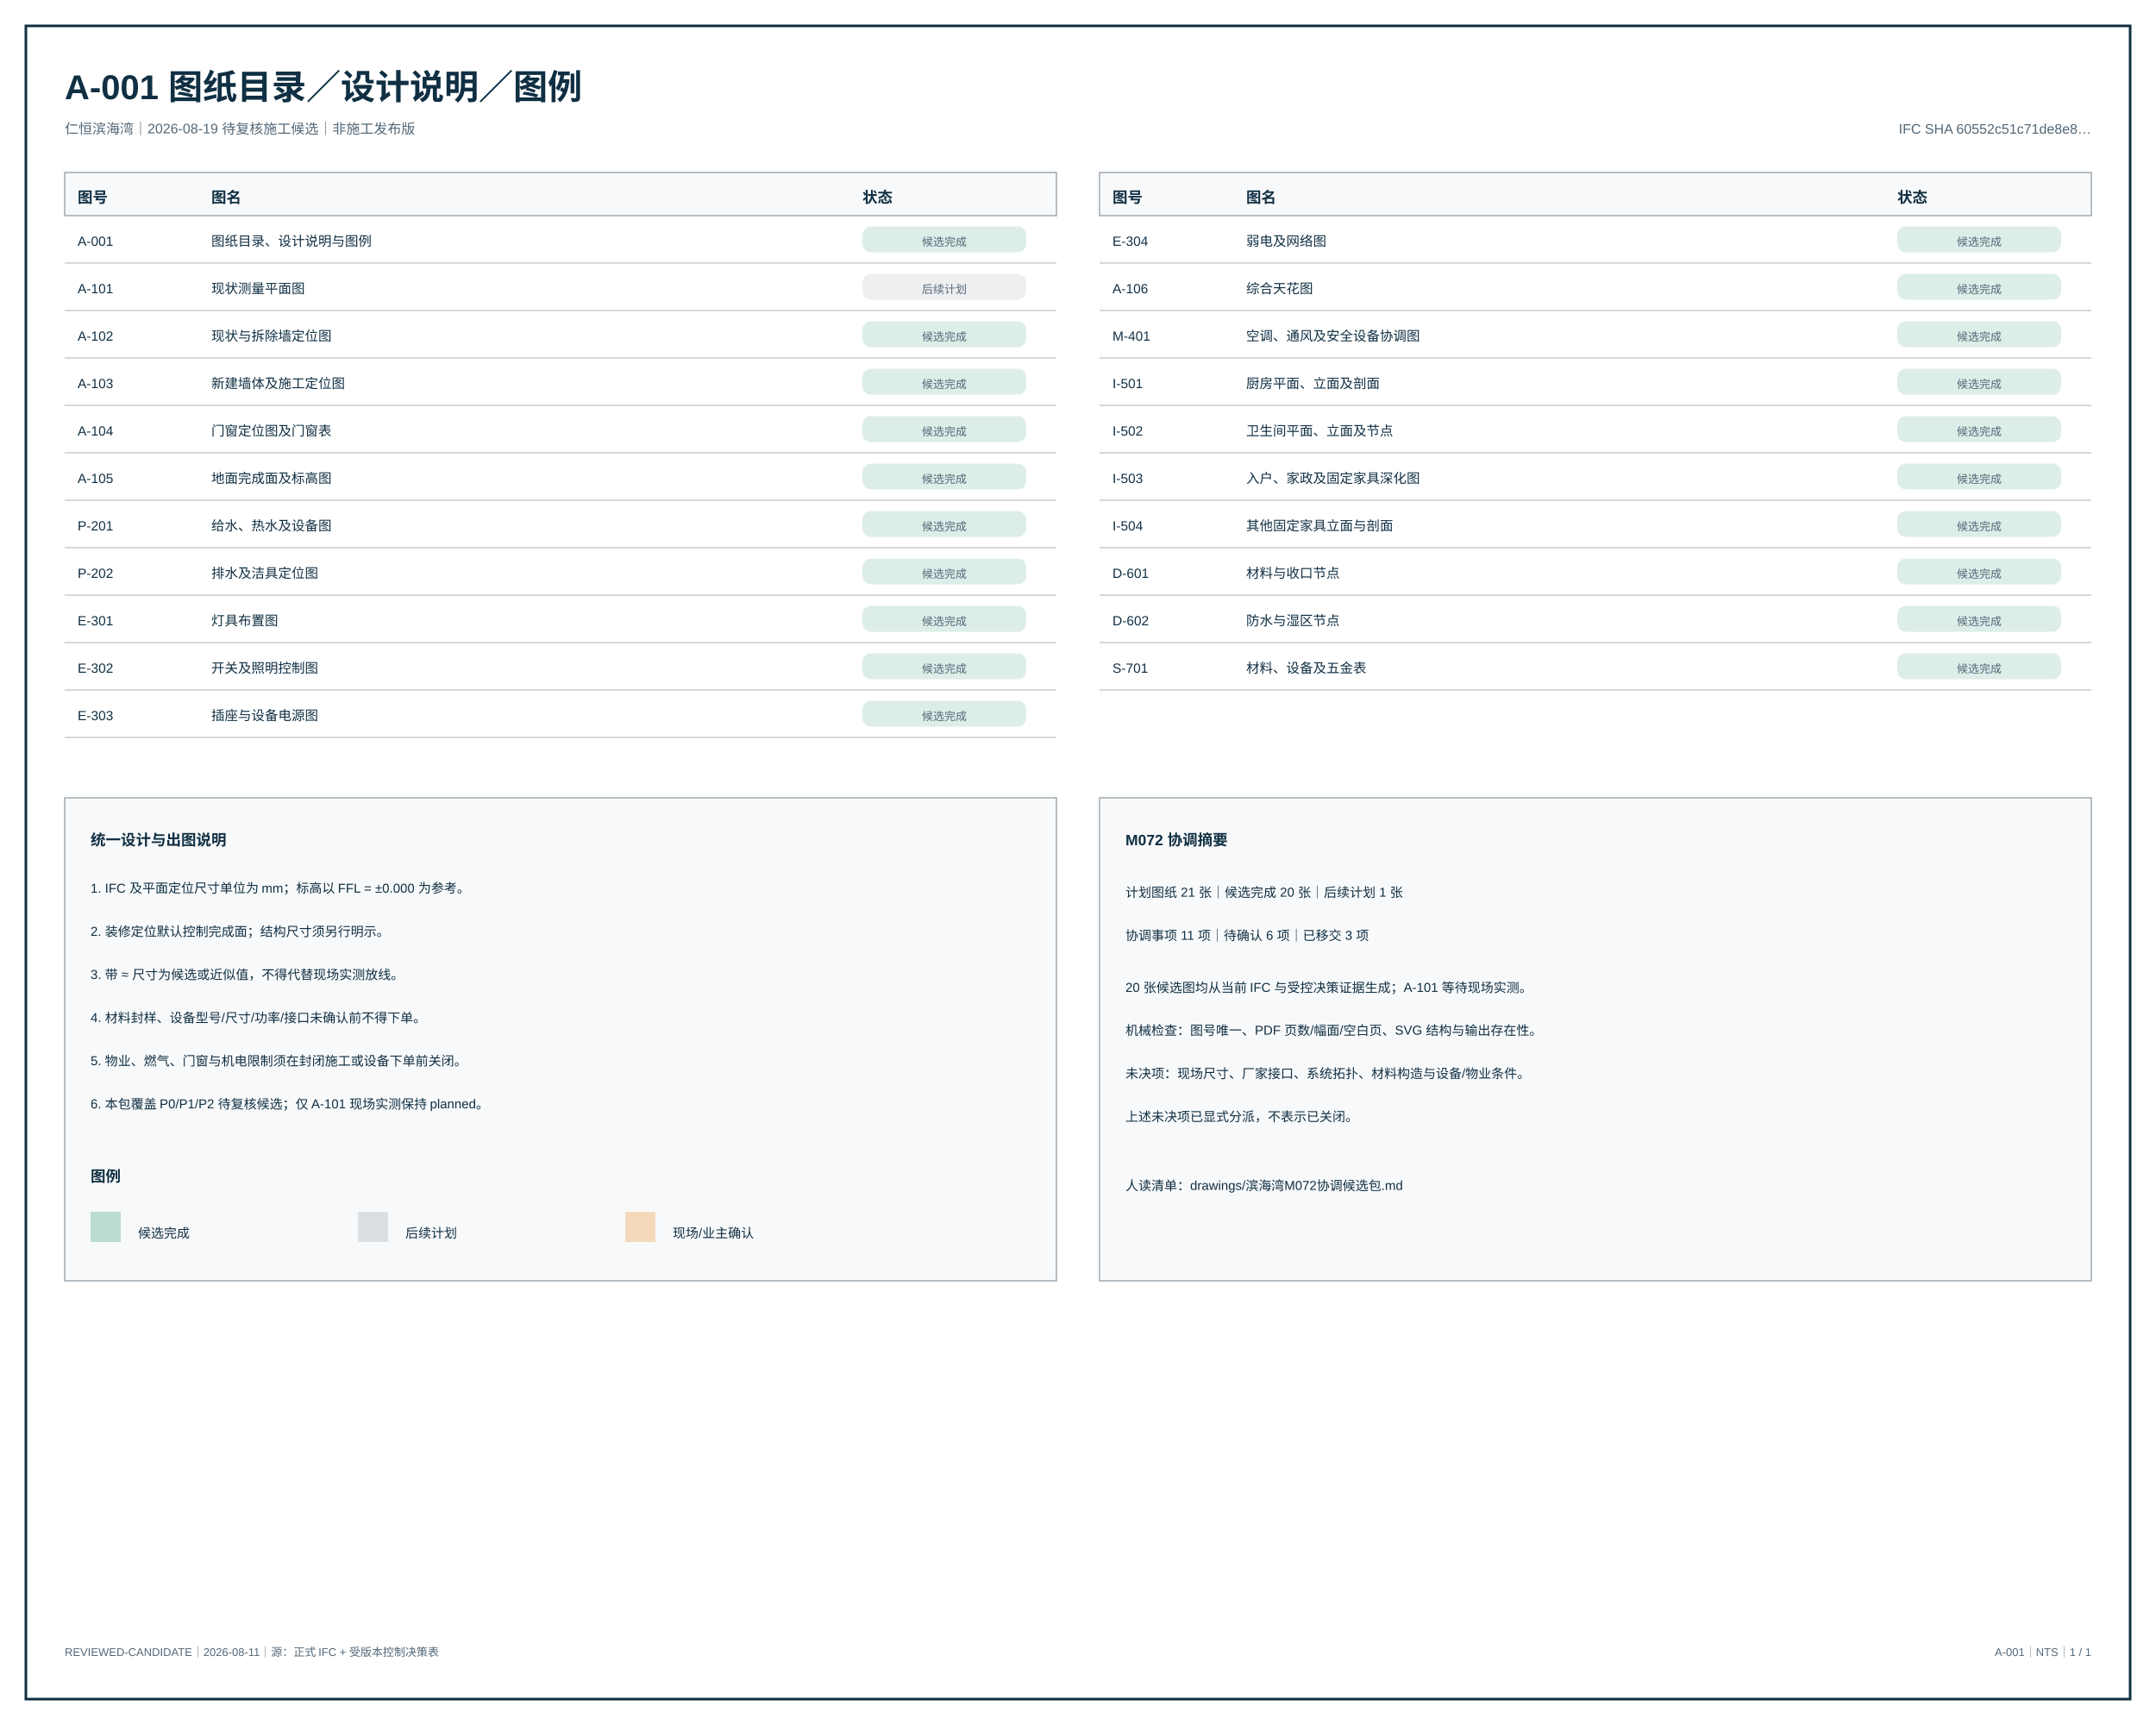
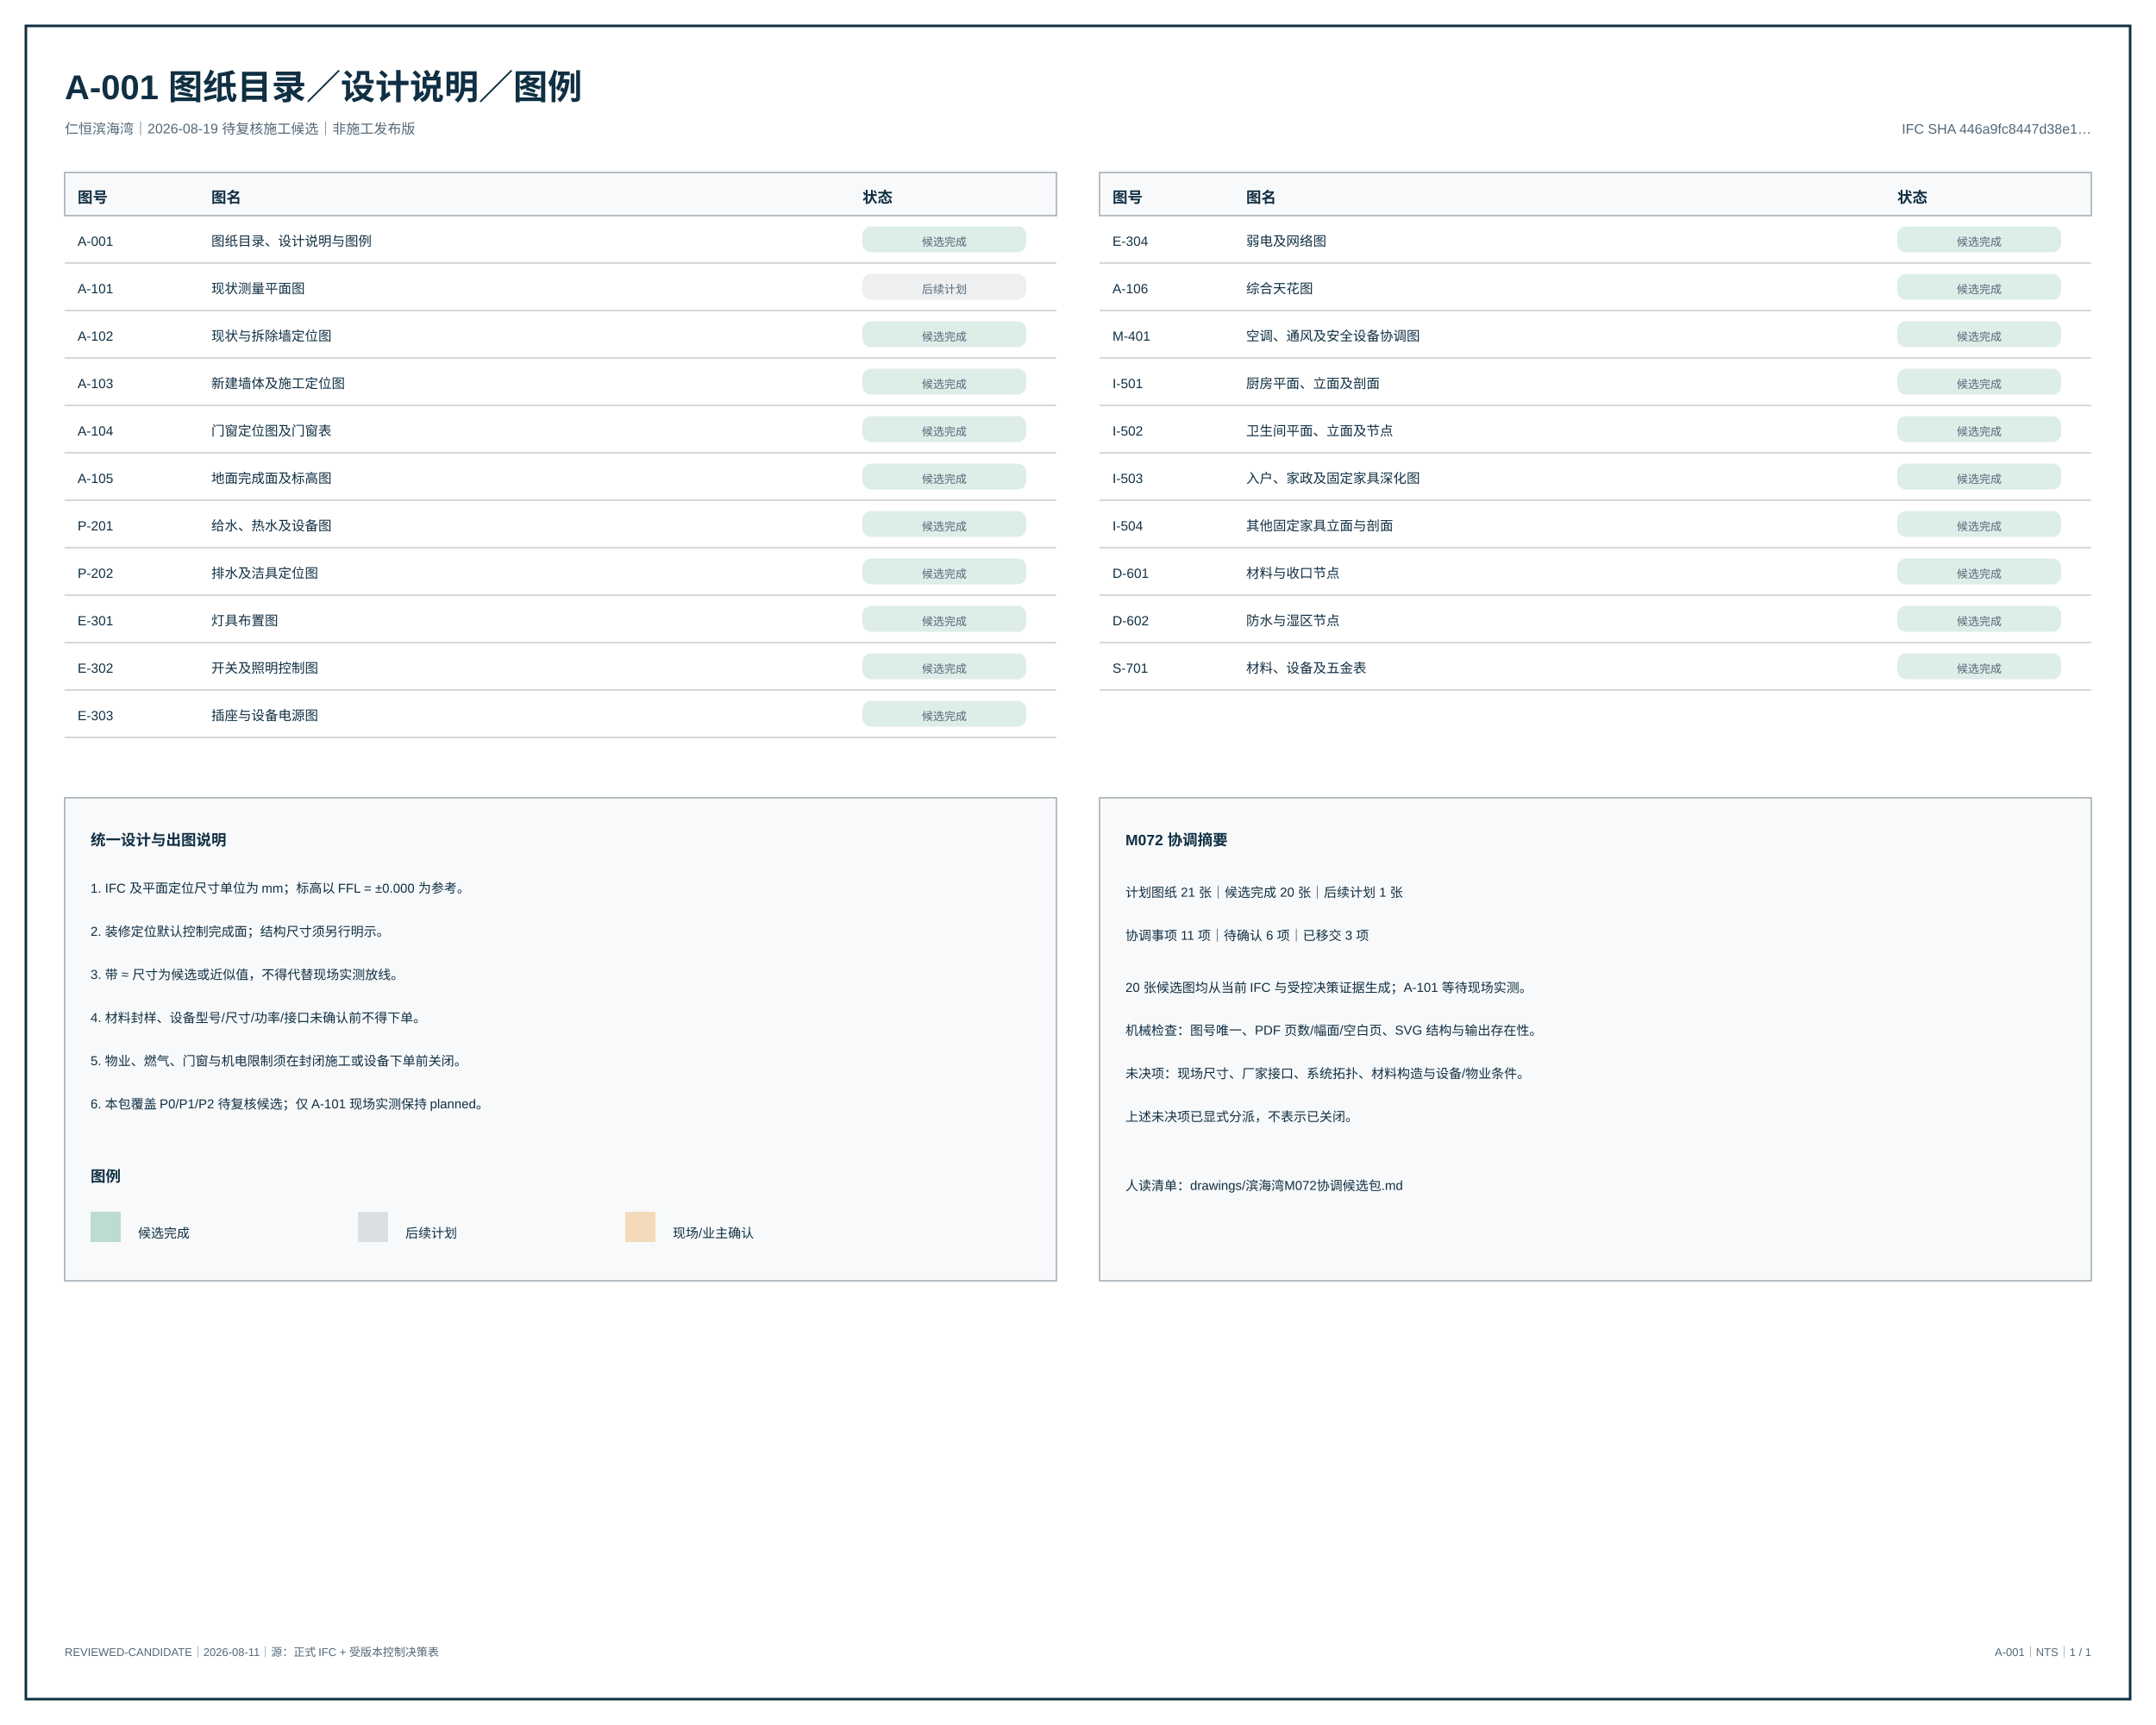
<svg xmlns="http://www.w3.org/2000/svg" width="500mm" height="400mm" viewBox="0 0 500 400" data-scale="NTS">
  <rect width="500" height="400" fill="#fff" />
  <rect x="6" y="6" width="488" height="388" fill="none" stroke="#102f43" stroke-width="0.6" />
  <style>@page{size:500mm 400mm;margin:0}html,body{margin:0;width:500mm;height:400mm;overflow:hidden}text{font-family:Arial,"Noto Sans CJK SC",sans-serif;fill:#102f43}.title{font-size:8px;font-weight:700}.sub{font-size:3.2px;fill:#526777}.head{font-size:3.5px;font-weight:700}.cell{font-size:3.1px}.note{font-size:3px}.small{font-size:2.6px;fill:#526777}.rule{stroke:#ced4da;stroke-width:.35}.box{fill:#f8f9fa;stroke:#adb5bd;stroke-width:.35}</style>
  <text class="title" x="15" y="23">A-001 图纸目录／设计说明／图例</text>
  <text class="sub" x="15" y="31">仁恒滨海湾｜2026-08-19 待复核施工候选｜非施工发布版</text>
-   <text class="sub" x="485" y="31" text-anchor="end">IFC SHA 60552c51c71de8e8…</text>
+   <text class="sub" x="485" y="31" text-anchor="end">IFC SHA 446a9fc8447d38e1…</text>
  <rect class="box" x="15" y="40" width="230" height="10" />
  <text class="head" x="18" y="47">图号</text>
  <text class="head" x="49" y="47">图名</text>
  <text class="head" x="200" y="47">状态</text>
  <line class="rule" x1="15" y1="61" x2="245" y2="61" />
  <text class="cell" x="18" y="57">A-001</text>
  <text class="cell" x="49" y="57">图纸目录、设计说明与图例</text>
  <rect x="200" y="52.5" width="38" height="6" rx="2" fill="#087f5b" opacity=".14" />
  <text class="small" x="219" y="57" text-anchor="middle" fill="#087f5b">候选完成</text>
  <line class="rule" x1="15" y1="72" x2="245" y2="72" />
  <text class="cell" x="18" y="68">A-101</text>
  <text class="cell" x="49" y="68">现状测量平面图</text>
  <rect x="200" y="63.5" width="38" height="6" rx="2" fill="#868e96" opacity=".14" />
  <text class="small" x="219" y="68" text-anchor="middle" fill="#868e96">后续计划</text>
  <line class="rule" x1="15" y1="83" x2="245" y2="83" />
  <text class="cell" x="18" y="79">A-102</text>
  <text class="cell" x="49" y="79">现状与拆除墙定位图</text>
  <rect x="200" y="74.5" width="38" height="6" rx="2" fill="#087f5b" opacity=".14" />
  <text class="small" x="219" y="79" text-anchor="middle" fill="#087f5b">候选完成</text>
  <line class="rule" x1="15" y1="94" x2="245" y2="94" />
  <text class="cell" x="18" y="90">A-103</text>
  <text class="cell" x="49" y="90">新建墙体及施工定位图</text>
  <rect x="200" y="85.5" width="38" height="6" rx="2" fill="#087f5b" opacity=".14" />
  <text class="small" x="219" y="90" text-anchor="middle" fill="#087f5b">候选完成</text>
  <line class="rule" x1="15" y1="105" x2="245" y2="105" />
  <text class="cell" x="18" y="101">A-104</text>
  <text class="cell" x="49" y="101">门窗定位图及门窗表</text>
  <rect x="200" y="96.5" width="38" height="6" rx="2" fill="#087f5b" opacity=".14" />
  <text class="small" x="219" y="101" text-anchor="middle" fill="#087f5b">候选完成</text>
  <line class="rule" x1="15" y1="116" x2="245" y2="116" />
  <text class="cell" x="18" y="112">A-105</text>
  <text class="cell" x="49" y="112">地面完成面及标高图</text>
  <rect x="200" y="107.5" width="38" height="6" rx="2" fill="#087f5b" opacity=".14" />
  <text class="small" x="219" y="112" text-anchor="middle" fill="#087f5b">候选完成</text>
  <line class="rule" x1="15" y1="127" x2="245" y2="127" />
  <text class="cell" x="18" y="123">P-201</text>
  <text class="cell" x="49" y="123">给水、热水及设备图</text>
  <rect x="200" y="118.5" width="38" height="6" rx="2" fill="#087f5b" opacity=".14" />
  <text class="small" x="219" y="123" text-anchor="middle" fill="#087f5b">候选完成</text>
  <line class="rule" x1="15" y1="138" x2="245" y2="138" />
  <text class="cell" x="18" y="134">P-202</text>
  <text class="cell" x="49" y="134">排水及洁具定位图</text>
  <rect x="200" y="129.5" width="38" height="6" rx="2" fill="#087f5b" opacity=".14" />
  <text class="small" x="219" y="134" text-anchor="middle" fill="#087f5b">候选完成</text>
  <line class="rule" x1="15" y1="149" x2="245" y2="149" />
  <text class="cell" x="18" y="145">E-301</text>
  <text class="cell" x="49" y="145">灯具布置图</text>
  <rect x="200" y="140.5" width="38" height="6" rx="2" fill="#087f5b" opacity=".14" />
  <text class="small" x="219" y="145" text-anchor="middle" fill="#087f5b">候选完成</text>
  <line class="rule" x1="15" y1="160" x2="245" y2="160" />
  <text class="cell" x="18" y="156">E-302</text>
  <text class="cell" x="49" y="156">开关及照明控制图</text>
  <rect x="200" y="151.5" width="38" height="6" rx="2" fill="#087f5b" opacity=".14" />
  <text class="small" x="219" y="156" text-anchor="middle" fill="#087f5b">候选完成</text>
  <line class="rule" x1="15" y1="171" x2="245" y2="171" />
  <text class="cell" x="18" y="167">E-303</text>
  <text class="cell" x="49" y="167">插座与设备电源图</text>
  <rect x="200" y="162.5" width="38" height="6" rx="2" fill="#087f5b" opacity=".14" />
  <text class="small" x="219" y="167" text-anchor="middle" fill="#087f5b">候选完成</text>
  <rect class="box" x="255" y="40" width="230" height="10" />
  <text class="head" x="258" y="47">图号</text>
  <text class="head" x="289" y="47">图名</text>
  <text class="head" x="440" y="47">状态</text>
  <line class="rule" x1="255" y1="61" x2="485" y2="61" />
  <text class="cell" x="258" y="57">E-304</text>
  <text class="cell" x="289" y="57">弱电及网络图</text>
  <rect x="440" y="52.5" width="38" height="6" rx="2" fill="#087f5b" opacity=".14" />
  <text class="small" x="459" y="57" text-anchor="middle" fill="#087f5b">候选完成</text>
  <line class="rule" x1="255" y1="72" x2="485" y2="72" />
  <text class="cell" x="258" y="68">A-106</text>
  <text class="cell" x="289" y="68">综合天花图</text>
  <rect x="440" y="63.5" width="38" height="6" rx="2" fill="#087f5b" opacity=".14" />
  <text class="small" x="459" y="68" text-anchor="middle" fill="#087f5b">候选完成</text>
  <line class="rule" x1="255" y1="83" x2="485" y2="83" />
  <text class="cell" x="258" y="79">M-401</text>
  <text class="cell" x="289" y="79">空调、通风及安全设备协调图</text>
  <rect x="440" y="74.5" width="38" height="6" rx="2" fill="#087f5b" opacity=".14" />
  <text class="small" x="459" y="79" text-anchor="middle" fill="#087f5b">候选完成</text>
  <line class="rule" x1="255" y1="94" x2="485" y2="94" />
  <text class="cell" x="258" y="90">I-501</text>
  <text class="cell" x="289" y="90">厨房平面、立面及剖面</text>
  <rect x="440" y="85.5" width="38" height="6" rx="2" fill="#087f5b" opacity=".14" />
  <text class="small" x="459" y="90" text-anchor="middle" fill="#087f5b">候选完成</text>
  <line class="rule" x1="255" y1="105" x2="485" y2="105" />
  <text class="cell" x="258" y="101">I-502</text>
  <text class="cell" x="289" y="101">卫生间平面、立面及节点</text>
  <rect x="440" y="96.5" width="38" height="6" rx="2" fill="#087f5b" opacity=".14" />
  <text class="small" x="459" y="101" text-anchor="middle" fill="#087f5b">候选完成</text>
  <line class="rule" x1="255" y1="116" x2="485" y2="116" />
  <text class="cell" x="258" y="112">I-503</text>
  <text class="cell" x="289" y="112">入户、家政及固定家具深化图</text>
  <rect x="440" y="107.5" width="38" height="6" rx="2" fill="#087f5b" opacity=".14" />
  <text class="small" x="459" y="112" text-anchor="middle" fill="#087f5b">候选完成</text>
  <line class="rule" x1="255" y1="127" x2="485" y2="127" />
  <text class="cell" x="258" y="123">I-504</text>
  <text class="cell" x="289" y="123">其他固定家具立面与剖面</text>
  <rect x="440" y="118.5" width="38" height="6" rx="2" fill="#087f5b" opacity=".14" />
  <text class="small" x="459" y="123" text-anchor="middle" fill="#087f5b">候选完成</text>
  <line class="rule" x1="255" y1="138" x2="485" y2="138" />
  <text class="cell" x="258" y="134">D-601</text>
  <text class="cell" x="289" y="134">材料与收口节点</text>
  <rect x="440" y="129.5" width="38" height="6" rx="2" fill="#087f5b" opacity=".14" />
  <text class="small" x="459" y="134" text-anchor="middle" fill="#087f5b">候选完成</text>
  <line class="rule" x1="255" y1="149" x2="485" y2="149" />
  <text class="cell" x="258" y="145">D-602</text>
  <text class="cell" x="289" y="145">防水与湿区节点</text>
  <rect x="440" y="140.5" width="38" height="6" rx="2" fill="#087f5b" opacity=".14" />
  <text class="small" x="459" y="145" text-anchor="middle" fill="#087f5b">候选完成</text>
  <line class="rule" x1="255" y1="160" x2="485" y2="160" />
  <text class="cell" x="258" y="156">S-701</text>
  <text class="cell" x="289" y="156">材料、设备及五金表</text>
  <rect x="440" y="151.5" width="38" height="6" rx="2" fill="#087f5b" opacity=".14" />
  <text class="small" x="459" y="156" text-anchor="middle" fill="#087f5b">候选完成</text>
  <rect class="box" x="15" y="185" width="230" height="112" />
  <text class="head" x="21" y="196">统一设计与出图说明</text>
  <text class="note" x="21" y="207">1. IFC 及平面定位尺寸单位为 mm；标高以 FFL = ±0.000 为参考。</text>
  <text class="note" x="21" y="217">2. 装修定位默认控制完成面；结构尺寸须另行明示。</text>
  <text class="note" x="21" y="227">3. 带 ≈ 尺寸为候选或近似值，不得代替现场实测放线。</text>
  <text class="note" x="21" y="237">4. 材料封样、设备型号/尺寸/功率/接口未确认前不得下单。</text>
  <text class="note" x="21" y="247">5. 物业、燃气、门窗与机电限制须在封闭施工或设备下单前关闭。</text>
  <text class="note" x="21" y="257">6. 本包覆盖 P0/P1/P2 待复核候选；仅 A-101 现场实测保持 planned。</text>
  <text class="head" x="21" y="274">图例</text>
  <rect x="21" y="281" width="7" height="7" fill="#087f5b" opacity=".25" />
  <text class="note" x="32" y="287">候选完成</text>
  <rect x="83" y="281" width="7" height="7" fill="#868e96" opacity=".25" />
  <text class="note" x="94" y="287">后续计划</text>
  <rect x="145" y="281" width="7" height="7" fill="#e67700" opacity=".25" />
  <text class="note" x="156" y="287">现场/业主确认</text>
  <rect class="box" x="255" y="185" width="230" height="112" />
  <text class="head" x="261" y="196">M072 协调摘要</text>
  <text class="note" x="261" y="208">计划图纸 21 张｜候选完成 20 张｜后续计划 1 张</text>
  <text class="note" x="261" y="218">协调事项 11 项｜待确认 6 项｜已移交 3 项</text>
  <text class="note" x="261" y="230">20 张候选图均从当前 IFC 与受控决策证据生成；A-101 等待现场实测。</text>
  <text class="note" x="261" y="240">机械检查：图号唯一、PDF 页数/幅面/空白页、SVG 结构与输出存在性。</text>
  <text class="note" x="261" y="250">未决项：现场尺寸、厂家接口、系统拓扑、材料构造与设备/物业条件。</text>
  <text class="note" x="261" y="260">上述未决项已显式分派，不表示已关闭。</text>
  <text class="note" x="261" y="276">人读清单：drawings/滨海湾M072协调候选包.md</text>
  <text class="small" x="15" y="384">REVIEWED-CANDIDATE｜2026-08-11｜源：正式 IFC + 受版本控制决策表</text>
  <text class="small" x="485" y="384" text-anchor="end">A-001｜NTS｜1 / 1</text>
</svg>
